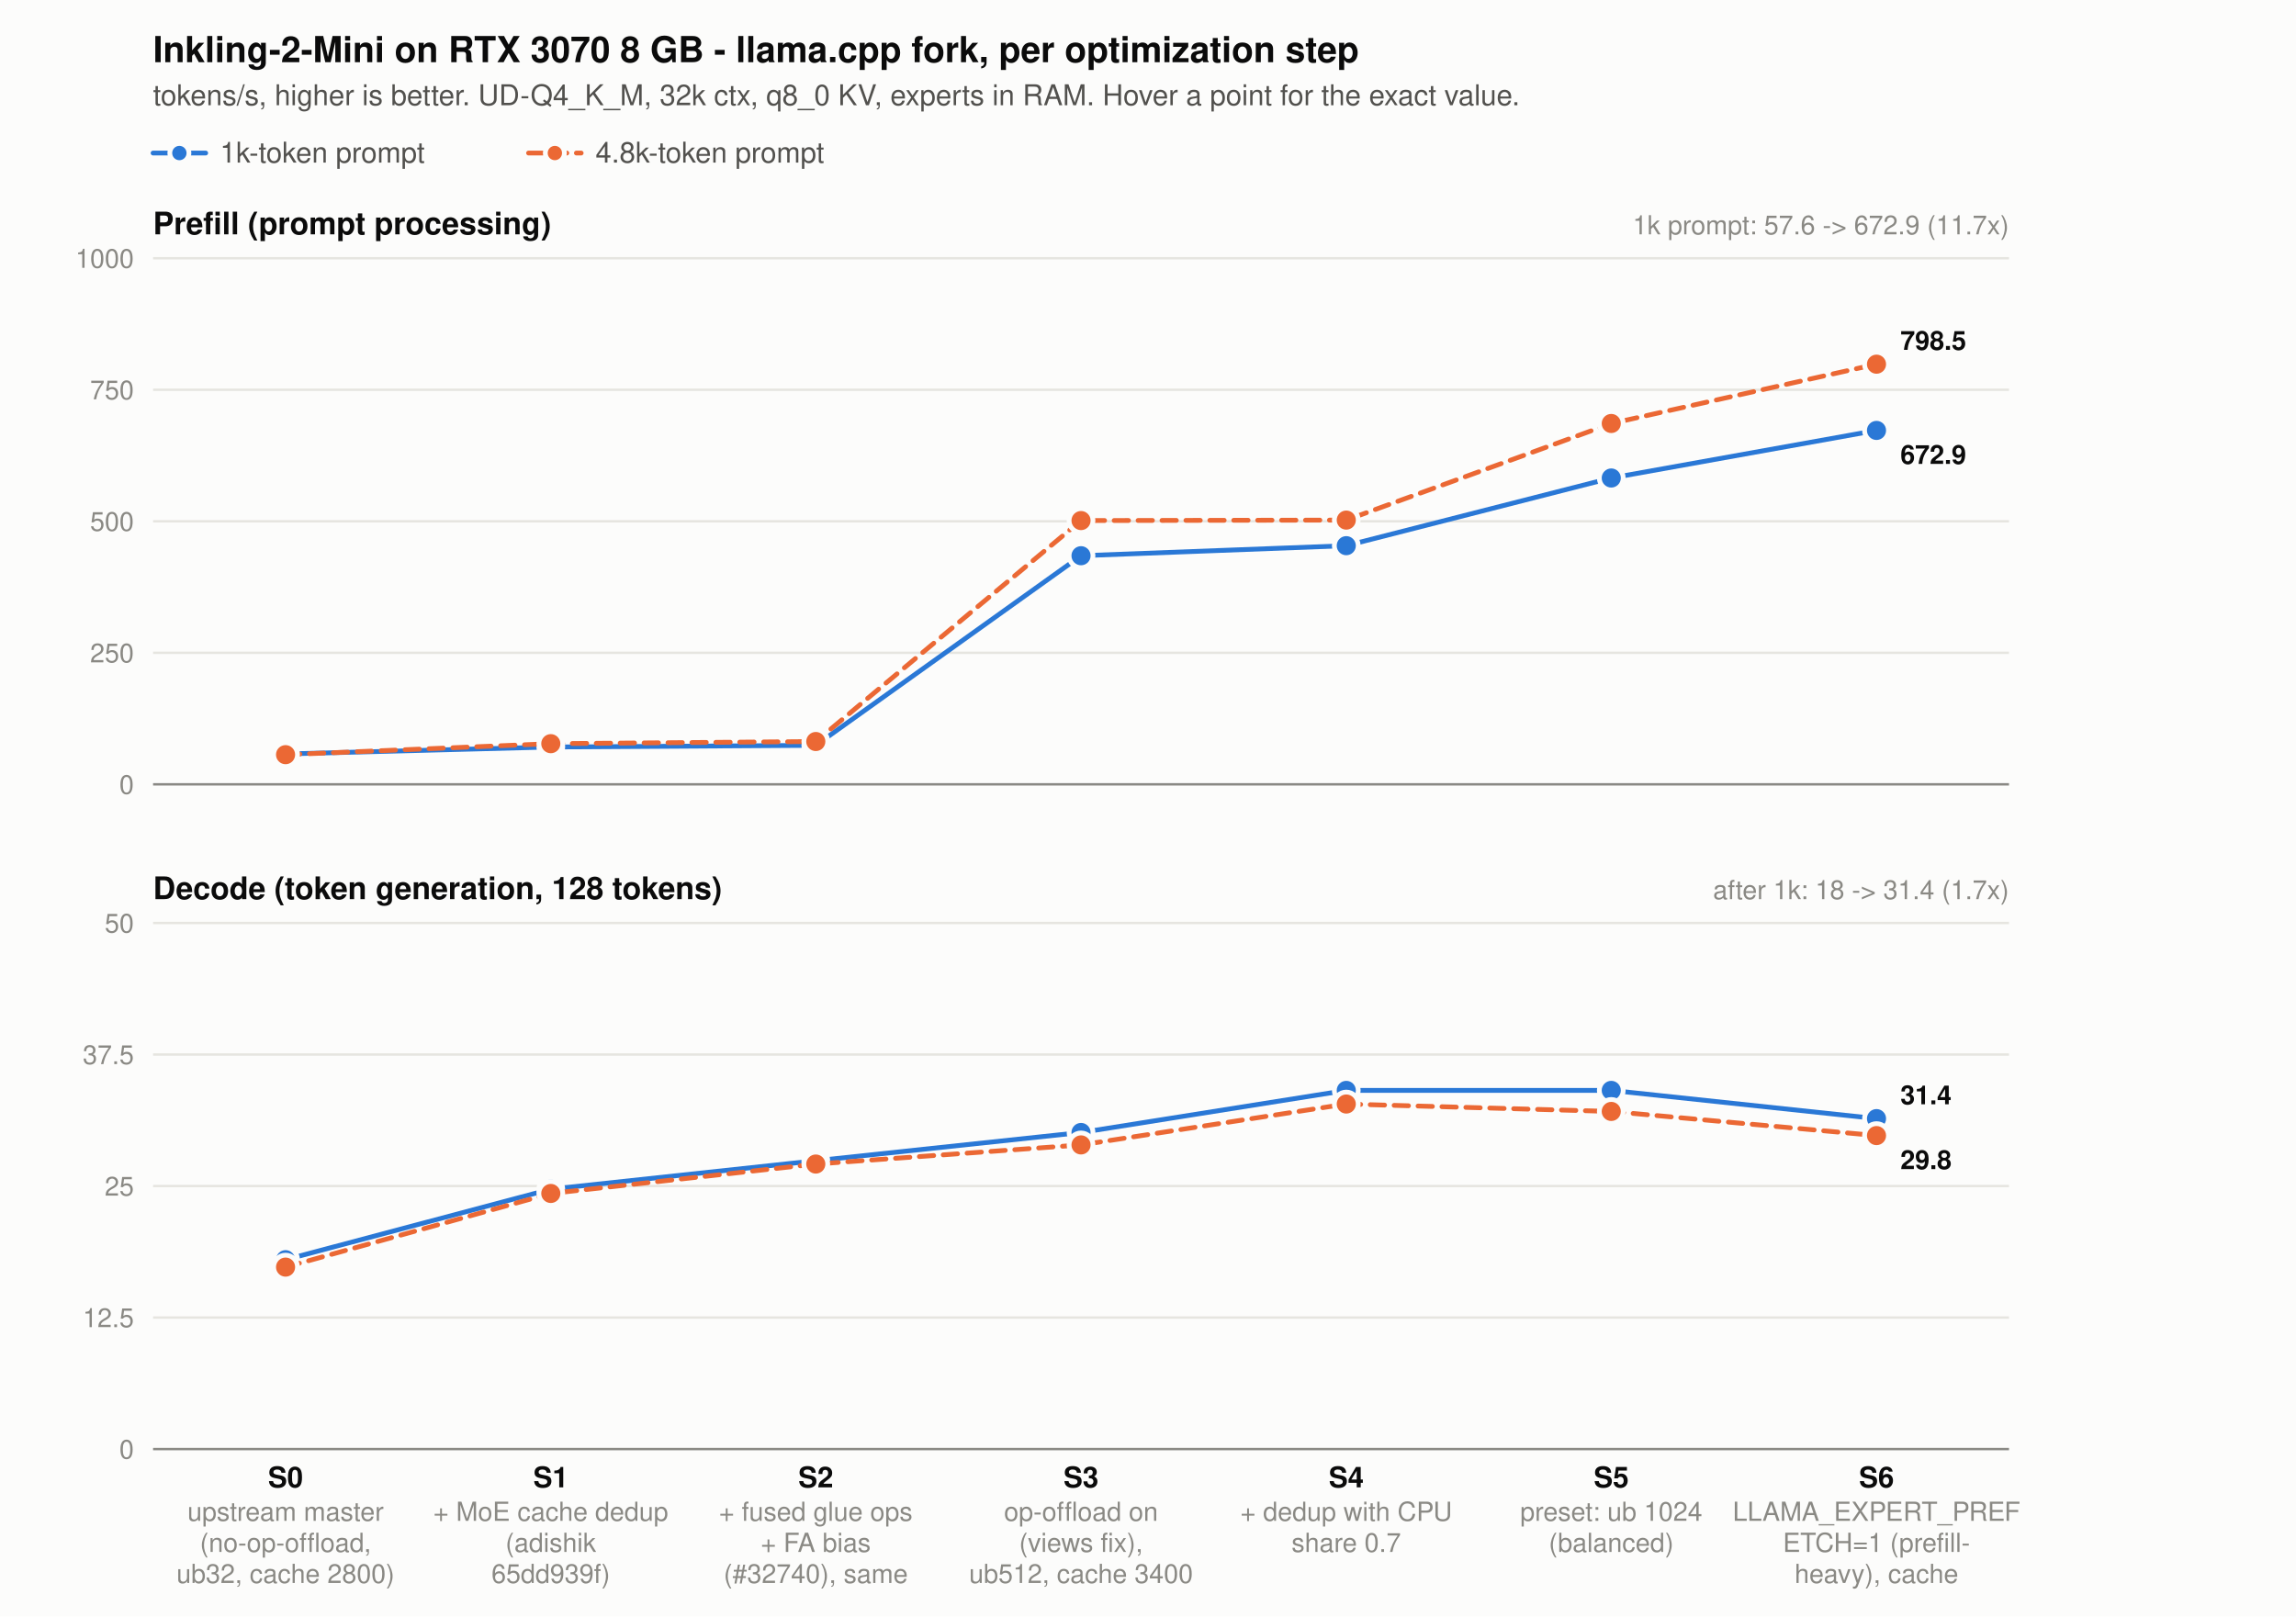
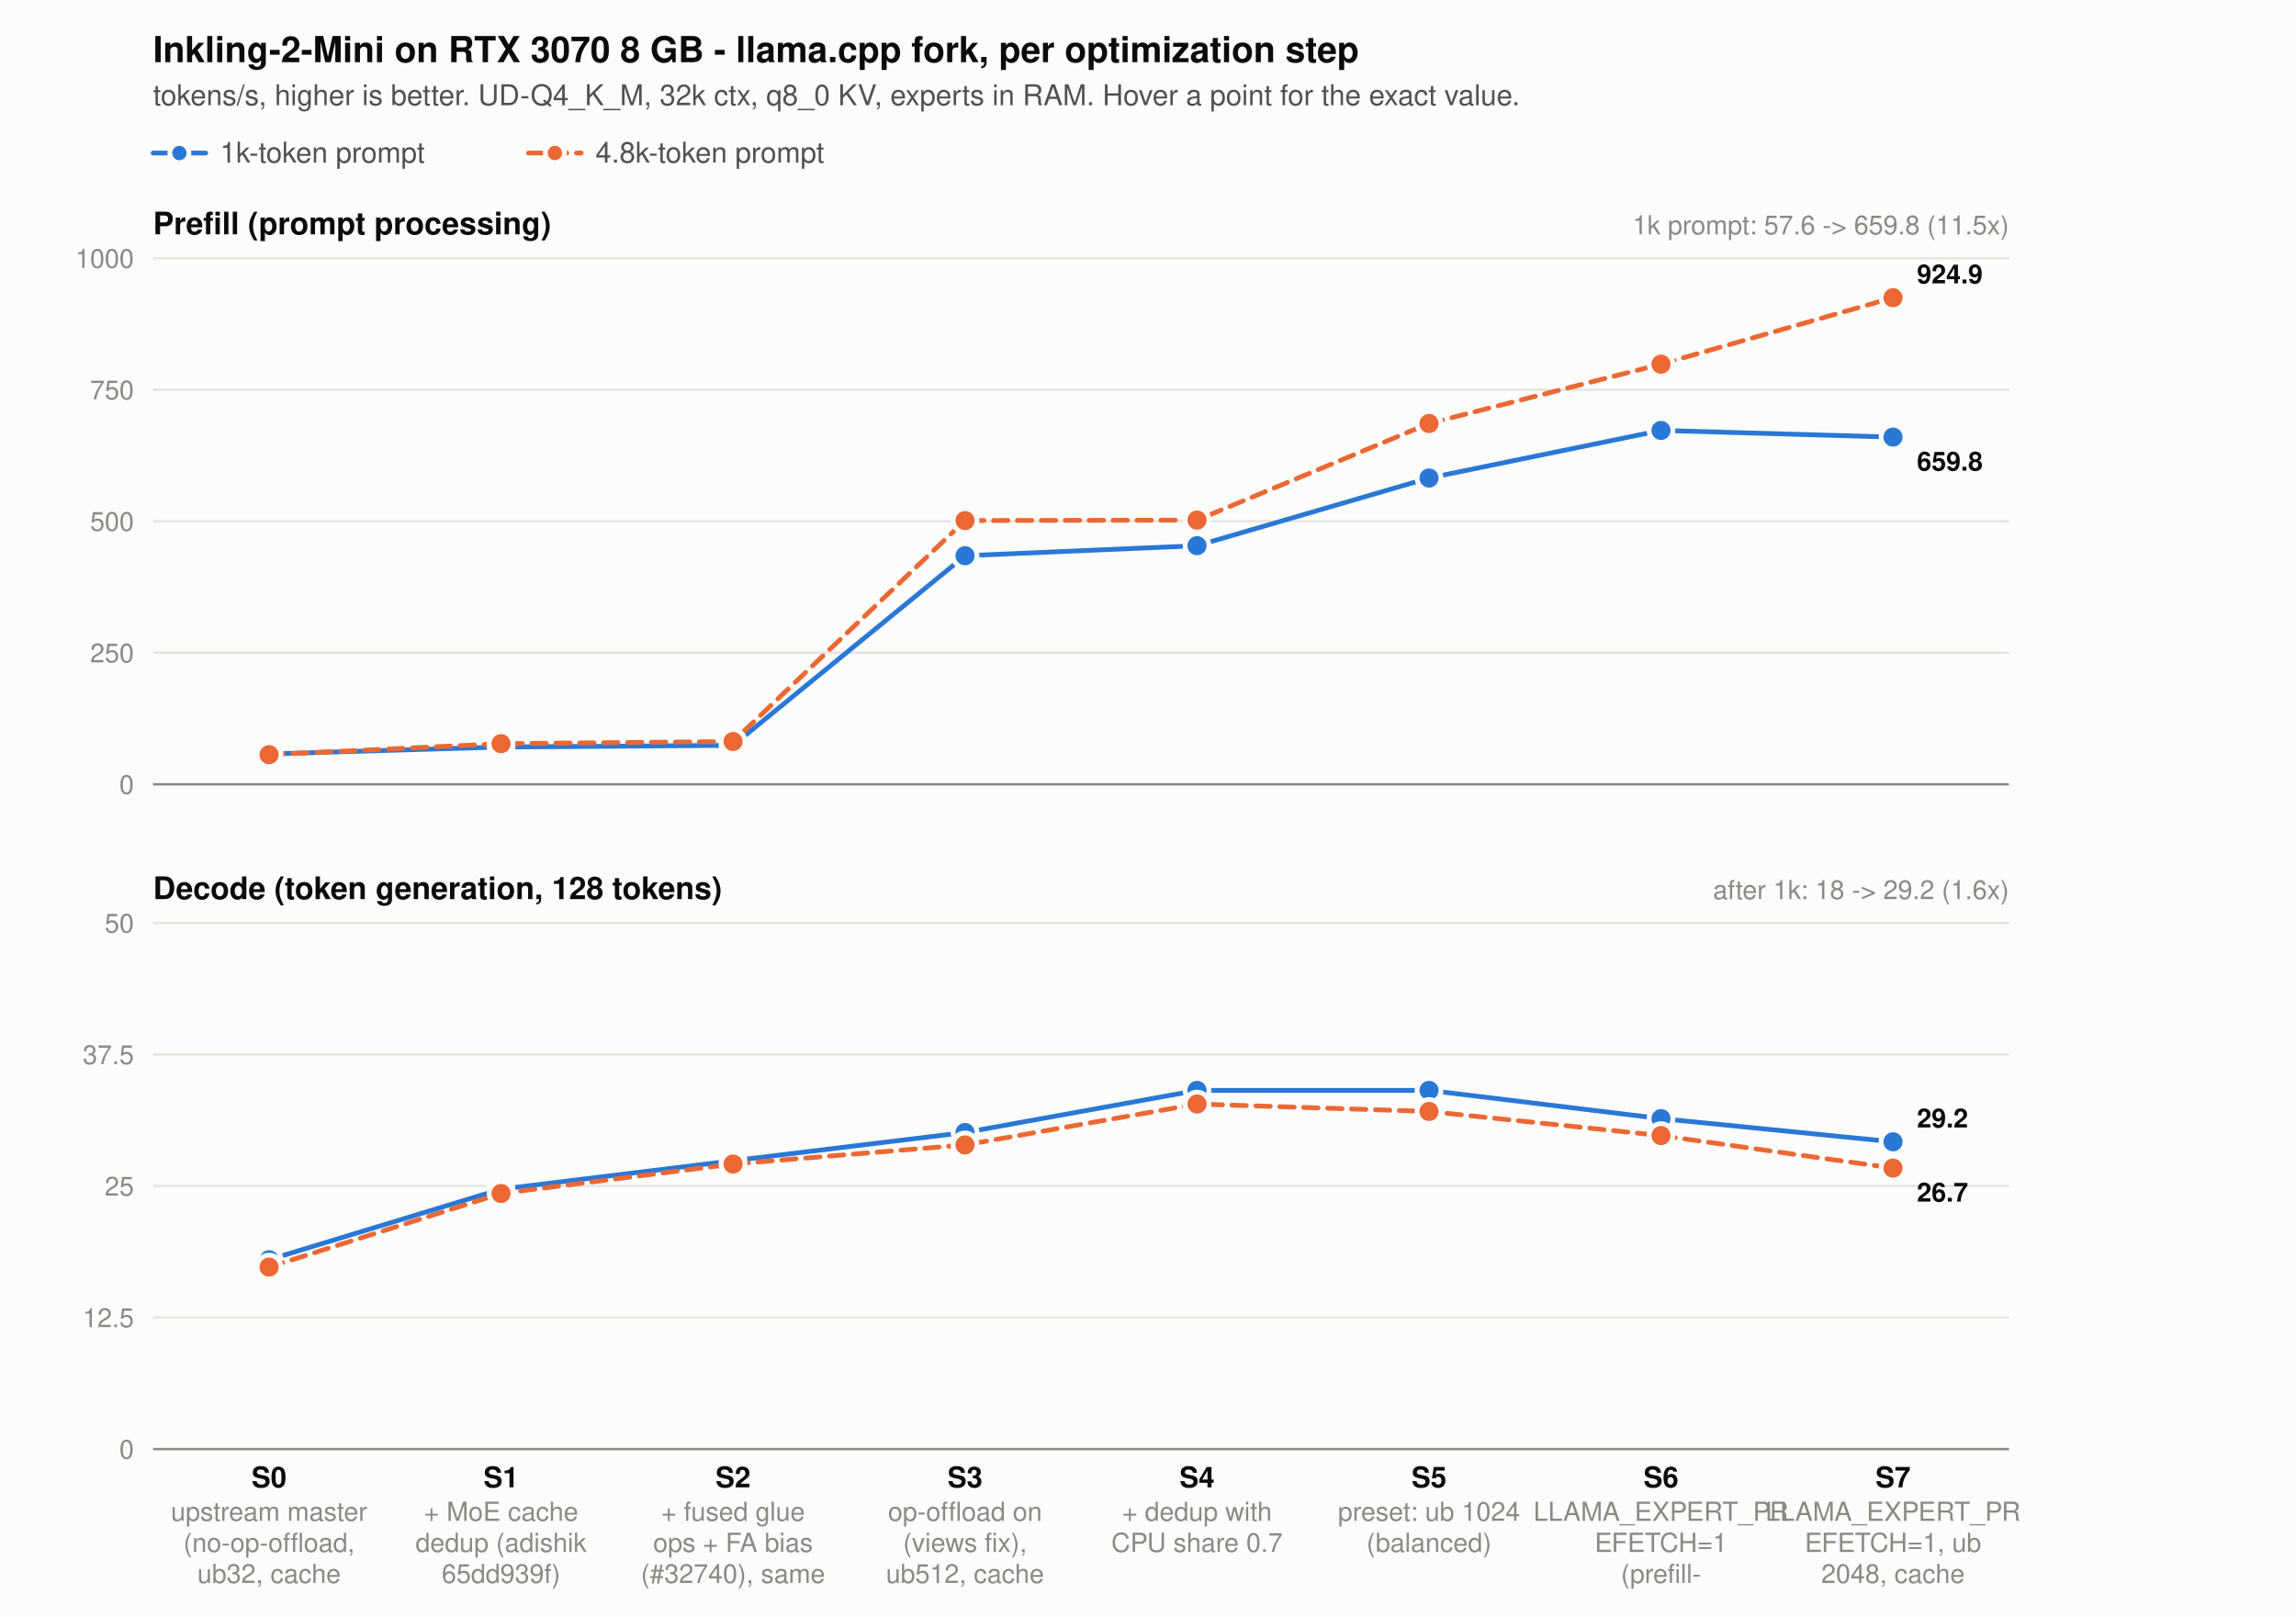
<svg xmlns="http://www.w3.org/2000/svg" viewBox="0 0 960 676" width="960" height="676" role="img" aria-label="Inkling-2-Mini prefill and decode speed per optimization step">
  <style>
.bg { fill: #fcfcfb; }
text { font-family: -apple-system, 'Segoe UI', Helvetica, Arial, sans-serif; fill: #52514e; font-size: 12px; }
.title { fill: #0b0b0b; font-size: 15px; font-weight: 600; }
.ptitle { fill: #0b0b0b; font-size: 13px; font-weight: 600; }
.tick { fill: #8a8984; font-size: 11px; }
.grid { stroke: #e6e5e0; stroke-width: 1; }
.base { stroke: #8a8984; stroke-width: 1; }
.l1 { stroke: #2a78d6; fill: none; stroke-width: 2; stroke-linejoin: round; stroke-linecap: round; }
.l2 { stroke: #eb6834; fill: none; stroke-width: 2; stroke-linejoin: round; stroke-linecap: round; stroke-dasharray: 6 4; }
.m1 { fill: #2a78d6; stroke: #fcfcfb; stroke-width: 2; }
.m2 { fill: #eb6834; stroke: #fcfcfb; stroke-width: 2; }
.val { fill: #0b0b0b; font-size: 11px; font-weight: 600; }
@media (prefers-color-scheme: dark) {
  .bg { fill: #1a1a19; }
  text { fill: #c3c2b7; }
  .title, .ptitle, .val { fill: #f0efec; }
  .tick { fill: #8f8e88; }
  .grid { stroke: #33332f; }
  .base { stroke: #8f8e88; }
  .l1 { stroke: #3987e5; } .l2 { stroke: #d95926; }
  .m1 { fill: #3987e5; stroke: #1a1a19; } .m2 { fill: #d95926; stroke: #1a1a19; }
}
</style>
  <rect class="bg" width="960" height="676" />
  <text class="title" x="64" y="26">Inkling-2-Mini on RTX 3070 8 GB - llama.cpp fork, per optimization step</text>
  <text x="64" y="44">tokens/s, higher is better. UD-Q4_K_M, 32k ctx, q8_0 KV, experts in RAM. Hover a point for the exact value.</text>
  <text class="ptitle" x="64" y="98">Prefill (prompt processing)</text>
  <line class="base" x1="64" x2="840" y1="328.0" y2="328.0" />
  <text class="tick" x="56" y="332.0" text-anchor="end">0</text>
  <line class="grid" x1="64" x2="840" y1="273.0" y2="273.0" />
  <text class="tick" x="56" y="277.0" text-anchor="end">250</text>
  <line class="grid" x1="64" x2="840" y1="218.0" y2="218.0" />
  <text class="tick" x="56" y="222.0" text-anchor="end">500</text>
  <line class="grid" x1="64" x2="840" y1="163.0" y2="163.0" />
  <text class="tick" x="56" y="167.0" text-anchor="end">750</text>
  <line class="grid" x1="64" x2="840" y1="108.0" y2="108.0" />
  <text class="tick" x="56" y="112.0" text-anchor="end">1000</text>
-   <polyline class="l1" points="119.4,315.3 230.3,312.4 341.1,311.7 452.0,232.4 562.9,228.2 673.7,199.9 784.6,180.0" />
-   <circle class="m1" cx="119.4" cy="315.3" r="5" />
-   <circle class="m1" cx="230.3" cy="312.4" r="5" />
-   <circle class="m1" cx="341.1" cy="311.7" r="5" />
-   <circle class="m1" cx="452.0" cy="232.4" r="5" />
-   <circle class="m1" cx="562.9" cy="228.2" r="5" />
-   <circle class="m1" cx="673.7" cy="199.9" r="5" />
-   <circle class="m1" cx="784.6" cy="180.0" r="5" />
-   <text class="val" x="794.6" y="194.0">672.9</text>
-   <polyline class="l2" points="119.4,315.6 230.3,311.0 341.1,310.1 452.0,217.7 562.9,217.5 673.7,177.1 784.6,152.3" />
-   <circle class="m2" cx="119.4" cy="315.6" r="5" />
-   <circle class="m2" cx="230.3" cy="311.0" r="5" />
-   <circle class="m2" cx="341.1" cy="310.1" r="5" />
-   <circle class="m2" cx="452.0" cy="217.7" r="5" />
-   <circle class="m2" cx="562.9" cy="217.5" r="5" />
-   <circle class="m2" cx="673.7" cy="177.1" r="5" />
-   <circle class="m2" cx="784.6" cy="152.3" r="5" />
-   <text class="val" x="794.6" y="146.3">798.5</text>
-   <text class="tick" x="840" y="98" text-anchor="end">1k prompt: 57.6 -&gt; 672.9 (11.7x)</text>
+   <polyline class="l1" points="112.5,315.3 209.5,312.4 306.5,311.7 403.5,232.4 500.5,228.2 597.5,199.9 694.5,180.0 791.5,182.8" />
+   <circle class="m1" cx="112.5" cy="315.3" r="5" />
+   <circle class="m1" cx="209.5" cy="312.4" r="5" />
+   <circle class="m1" cx="306.5" cy="311.7" r="5" />
+   <circle class="m1" cx="403.5" cy="232.4" r="5" />
+   <circle class="m1" cx="500.5" cy="228.2" r="5" />
+   <circle class="m1" cx="597.5" cy="199.9" r="5" />
+   <circle class="m1" cx="694.5" cy="180.0" r="5" />
+   <circle class="m1" cx="791.5" cy="182.8" r="5" />
+   <text class="val" x="801.5" y="196.8">659.8</text>
+   <polyline class="l2" points="112.5,315.6 209.5,311.0 306.5,310.1 403.5,217.7 500.5,217.5 597.5,177.1 694.5,152.3 791.5,124.5" />
+   <circle class="m2" cx="112.5" cy="315.6" r="5" />
+   <circle class="m2" cx="209.5" cy="311.0" r="5" />
+   <circle class="m2" cx="306.5" cy="310.1" r="5" />
+   <circle class="m2" cx="403.5" cy="217.7" r="5" />
+   <circle class="m2" cx="500.5" cy="217.5" r="5" />
+   <circle class="m2" cx="597.5" cy="177.1" r="5" />
+   <circle class="m2" cx="694.5" cy="152.3" r="5" />
+   <circle class="m2" cx="791.5" cy="124.5" r="5" />
+   <text class="val" x="801.5" y="118.5">924.9</text>
+   <text class="tick" x="840" y="98" text-anchor="end">1k prompt: 57.6 -&gt; 659.8 (11.5x)</text>
  <text class="ptitle" x="64" y="376">Decode (token generation, 128 tokens)</text>
  <line class="base" x1="64" x2="840" y1="606.0" y2="606.0" />
  <text class="tick" x="56" y="610.0" text-anchor="end">0</text>
  <line class="grid" x1="64" x2="840" y1="551.0" y2="551.0" />
  <text class="tick" x="56" y="555.0" text-anchor="end">12.5</text>
  <line class="grid" x1="64" x2="840" y1="496.0" y2="496.0" />
  <text class="tick" x="56" y="500.0" text-anchor="end">25</text>
  <line class="grid" x1="64" x2="840" y1="441.0" y2="441.0" />
  <text class="tick" x="56" y="445.0" text-anchor="end">37.5</text>
  <line class="grid" x1="64" x2="840" y1="386.0" y2="386.0" />
  <text class="tick" x="56" y="390.0" text-anchor="end">50</text>
-   <polyline class="l1" points="119.4,526.8 230.3,497.3 341.1,485.4 452.0,473.6 562.9,456.0 673.7,456.0 784.6,467.8" />
-   <circle class="m1" cx="119.4" cy="526.8" r="5" />
-   <circle class="m1" cx="230.3" cy="497.3" r="5" />
-   <circle class="m1" cx="341.1" cy="485.4" r="5" />
-   <circle class="m1" cx="452.0" cy="473.6" r="5" />
-   <circle class="m1" cx="562.9" cy="456.0" r="5" />
-   <circle class="m1" cx="673.7" cy="456.0" r="5" />
-   <circle class="m1" cx="784.6" cy="467.8" r="5" />
-   <text class="val" x="794.6" y="461.8">31.4</text>
-   <polyline class="l2" points="119.4,529.9 230.3,499.1 341.1,486.8 452.0,478.8 562.9,461.7 673.7,464.8 784.6,474.9" />
-   <circle class="m2" cx="119.4" cy="529.9" r="5" />
-   <circle class="m2" cx="230.3" cy="499.1" r="5" />
-   <circle class="m2" cx="341.1" cy="486.8" r="5" />
-   <circle class="m2" cx="452.0" cy="478.8" r="5" />
-   <circle class="m2" cx="562.9" cy="461.7" r="5" />
-   <circle class="m2" cx="673.7" cy="464.8" r="5" />
-   <circle class="m2" cx="784.6" cy="474.9" r="5" />
-   <text class="val" x="794.6" y="488.9">29.8</text>
-   <text class="tick" x="840" y="376" text-anchor="end">after 1k: 18 -&gt; 31.4 (1.7x)</text>
-   <text class="ptitle" x="119.4" y="622" text-anchor="middle" style="font-size:12px">S0</text>
-   <text class="tick" x="119.4" y="636" text-anchor="middle">upstream master</text>
-   <text class="tick" x="119.4" y="649" text-anchor="middle">(no-op-offload,</text>
-   <text class="tick" x="119.4" y="662" text-anchor="middle">ub32, cache 2800)</text>
-   <text class="ptitle" x="230.3" y="622" text-anchor="middle" style="font-size:12px">S1</text>
-   <text class="tick" x="230.3" y="636" text-anchor="middle">+ MoE cache dedup</text>
-   <text class="tick" x="230.3" y="649" text-anchor="middle">(adishik</text>
-   <text class="tick" x="230.3" y="662" text-anchor="middle">65dd939f)</text>
-   <text class="ptitle" x="341.1" y="622" text-anchor="middle" style="font-size:12px">S2</text>
-   <text class="tick" x="341.1" y="636" text-anchor="middle">+ fused glue ops</text>
-   <text class="tick" x="341.1" y="649" text-anchor="middle">+ FA bias</text>
-   <text class="tick" x="341.1" y="662" text-anchor="middle">(#32740), same</text>
-   <text class="ptitle" x="452.0" y="622" text-anchor="middle" style="font-size:12px">S3</text>
-   <text class="tick" x="452.0" y="636" text-anchor="middle">op-offload on</text>
-   <text class="tick" x="452.0" y="649" text-anchor="middle">(views fix),</text>
-   <text class="tick" x="452.0" y="662" text-anchor="middle">ub512, cache 3400</text>
-   <text class="ptitle" x="562.9" y="622" text-anchor="middle" style="font-size:12px">S4</text>
-   <text class="tick" x="562.9" y="636" text-anchor="middle">+ dedup with CPU</text>
-   <text class="tick" x="562.9" y="649" text-anchor="middle">share 0.7</text>
-   <text class="ptitle" x="673.7" y="622" text-anchor="middle" style="font-size:12px">S5</text>
-   <text class="tick" x="673.7" y="636" text-anchor="middle">preset: ub 1024</text>
-   <text class="tick" x="673.7" y="649" text-anchor="middle">(balanced)</text>
-   <text class="ptitle" x="784.6" y="622" text-anchor="middle" style="font-size:12px">S6</text>
-   <text class="tick" x="784.6" y="636" text-anchor="middle">LLAMA_EXPERT_PREF</text>
-   <text class="tick" x="784.6" y="649" text-anchor="middle">ETCH=1 (prefill-</text>
-   <text class="tick" x="784.6" y="662" text-anchor="middle">heavy), cache</text>
+   <polyline class="l1" points="112.5,526.8 209.5,497.3 306.5,485.4 403.5,473.6 500.5,456.0 597.5,456.0 694.5,467.8 791.5,477.5" />
+   <circle class="m1" cx="112.5" cy="526.8" r="5" />
+   <circle class="m1" cx="209.5" cy="497.3" r="5" />
+   <circle class="m1" cx="306.5" cy="485.4" r="5" />
+   <circle class="m1" cx="403.5" cy="473.6" r="5" />
+   <circle class="m1" cx="500.5" cy="456.0" r="5" />
+   <circle class="m1" cx="597.5" cy="456.0" r="5" />
+   <circle class="m1" cx="694.5" cy="467.8" r="5" />
+   <circle class="m1" cx="791.5" cy="477.5" r="5" />
+   <text class="val" x="801.5" y="471.5">29.2</text>
+   <polyline class="l2" points="112.5,529.9 209.5,499.1 306.5,486.8 403.5,478.8 500.5,461.7 597.5,464.8 694.5,474.9 791.5,488.5" />
+   <circle class="m2" cx="112.5" cy="529.9" r="5" />
+   <circle class="m2" cx="209.5" cy="499.1" r="5" />
+   <circle class="m2" cx="306.5" cy="486.8" r="5" />
+   <circle class="m2" cx="403.5" cy="478.8" r="5" />
+   <circle class="m2" cx="500.5" cy="461.7" r="5" />
+   <circle class="m2" cx="597.5" cy="464.8" r="5" />
+   <circle class="m2" cx="694.5" cy="474.9" r="5" />
+   <circle class="m2" cx="791.5" cy="488.5" r="5" />
+   <text class="val" x="801.5" y="502.5">26.7</text>
+   <text class="tick" x="840" y="376" text-anchor="end">after 1k: 18 -&gt; 29.2 (1.6x)</text>
+   <text class="ptitle" x="112.5" y="622" text-anchor="middle" style="font-size:12px">S0</text>
+   <text class="tick" x="112.5" y="636" text-anchor="middle">upstream master</text>
+   <text class="tick" x="112.5" y="649" text-anchor="middle">(no-op-offload,</text>
+   <text class="tick" x="112.5" y="662" text-anchor="middle">ub32, cache</text>
+   <text class="ptitle" x="209.5" y="622" text-anchor="middle" style="font-size:12px">S1</text>
+   <text class="tick" x="209.5" y="636" text-anchor="middle">+ MoE cache</text>
+   <text class="tick" x="209.5" y="649" text-anchor="middle">dedup (adishik</text>
+   <text class="tick" x="209.5" y="662" text-anchor="middle">65dd939f)</text>
+   <text class="ptitle" x="306.5" y="622" text-anchor="middle" style="font-size:12px">S2</text>
+   <text class="tick" x="306.5" y="636" text-anchor="middle">+ fused glue</text>
+   <text class="tick" x="306.5" y="649" text-anchor="middle">ops + FA bias</text>
+   <text class="tick" x="306.5" y="662" text-anchor="middle">(#32740), same</text>
+   <text class="ptitle" x="403.5" y="622" text-anchor="middle" style="font-size:12px">S3</text>
+   <text class="tick" x="403.5" y="636" text-anchor="middle">op-offload on</text>
+   <text class="tick" x="403.5" y="649" text-anchor="middle">(views fix),</text>
+   <text class="tick" x="403.5" y="662" text-anchor="middle">ub512, cache</text>
+   <text class="ptitle" x="500.5" y="622" text-anchor="middle" style="font-size:12px">S4</text>
+   <text class="tick" x="500.5" y="636" text-anchor="middle">+ dedup with</text>
+   <text class="tick" x="500.5" y="649" text-anchor="middle">CPU share 0.7</text>
+   <text class="ptitle" x="597.5" y="622" text-anchor="middle" style="font-size:12px">S5</text>
+   <text class="tick" x="597.5" y="636" text-anchor="middle">preset: ub 1024</text>
+   <text class="tick" x="597.5" y="649" text-anchor="middle">(balanced)</text>
+   <text class="ptitle" x="694.5" y="622" text-anchor="middle" style="font-size:12px">S6</text>
+   <text class="tick" x="694.5" y="636" text-anchor="middle">LLAMA_EXPERT_PR</text>
+   <text class="tick" x="694.5" y="649" text-anchor="middle">EFETCH=1</text>
+   <text class="tick" x="694.5" y="662" text-anchor="middle">(prefill-</text>
+   <text class="ptitle" x="791.5" y="622" text-anchor="middle" style="font-size:12px">S7</text>
+   <text class="tick" x="791.5" y="636" text-anchor="middle">LLAMA_EXPERT_PR</text>
+   <text class="tick" x="791.5" y="649" text-anchor="middle">EFETCH=1, ub</text>
+   <text class="tick" x="791.5" y="662" text-anchor="middle">2048, cache</text>
  <line class="l1" x1="64" x2="86" y1="64" y2="64" />
  <circle class="m1" cx="75" cy="64" r="4" />
  <text x="92" y="68">1k-token prompt</text>
  <line class="l2" x1="221" x2="243" y1="64" y2="64" />
  <circle class="m2" cx="232" cy="64" r="4" />
  <text x="249" y="68">4.8k-token prompt</text>
</svg>
